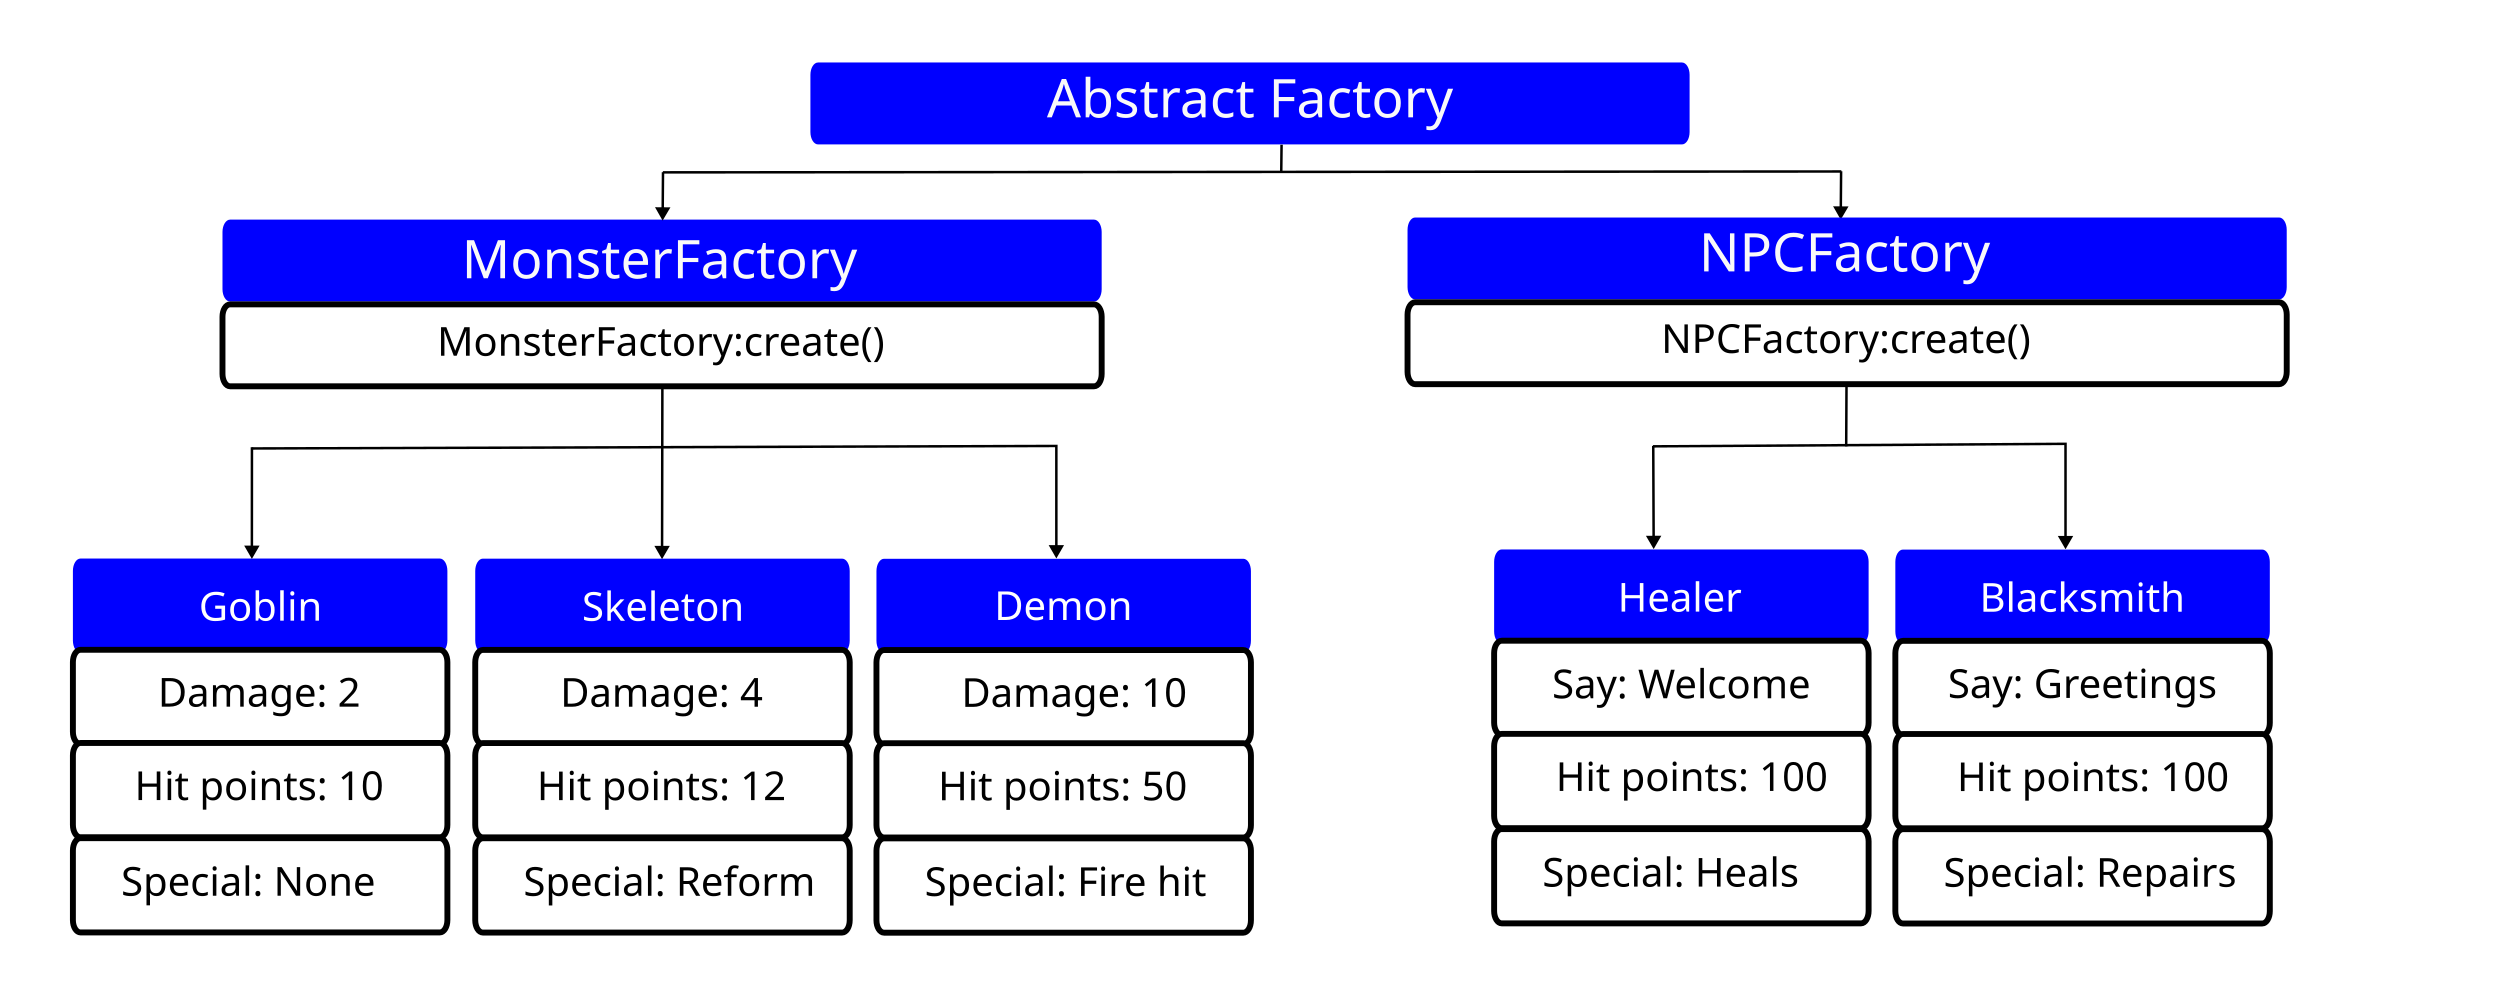
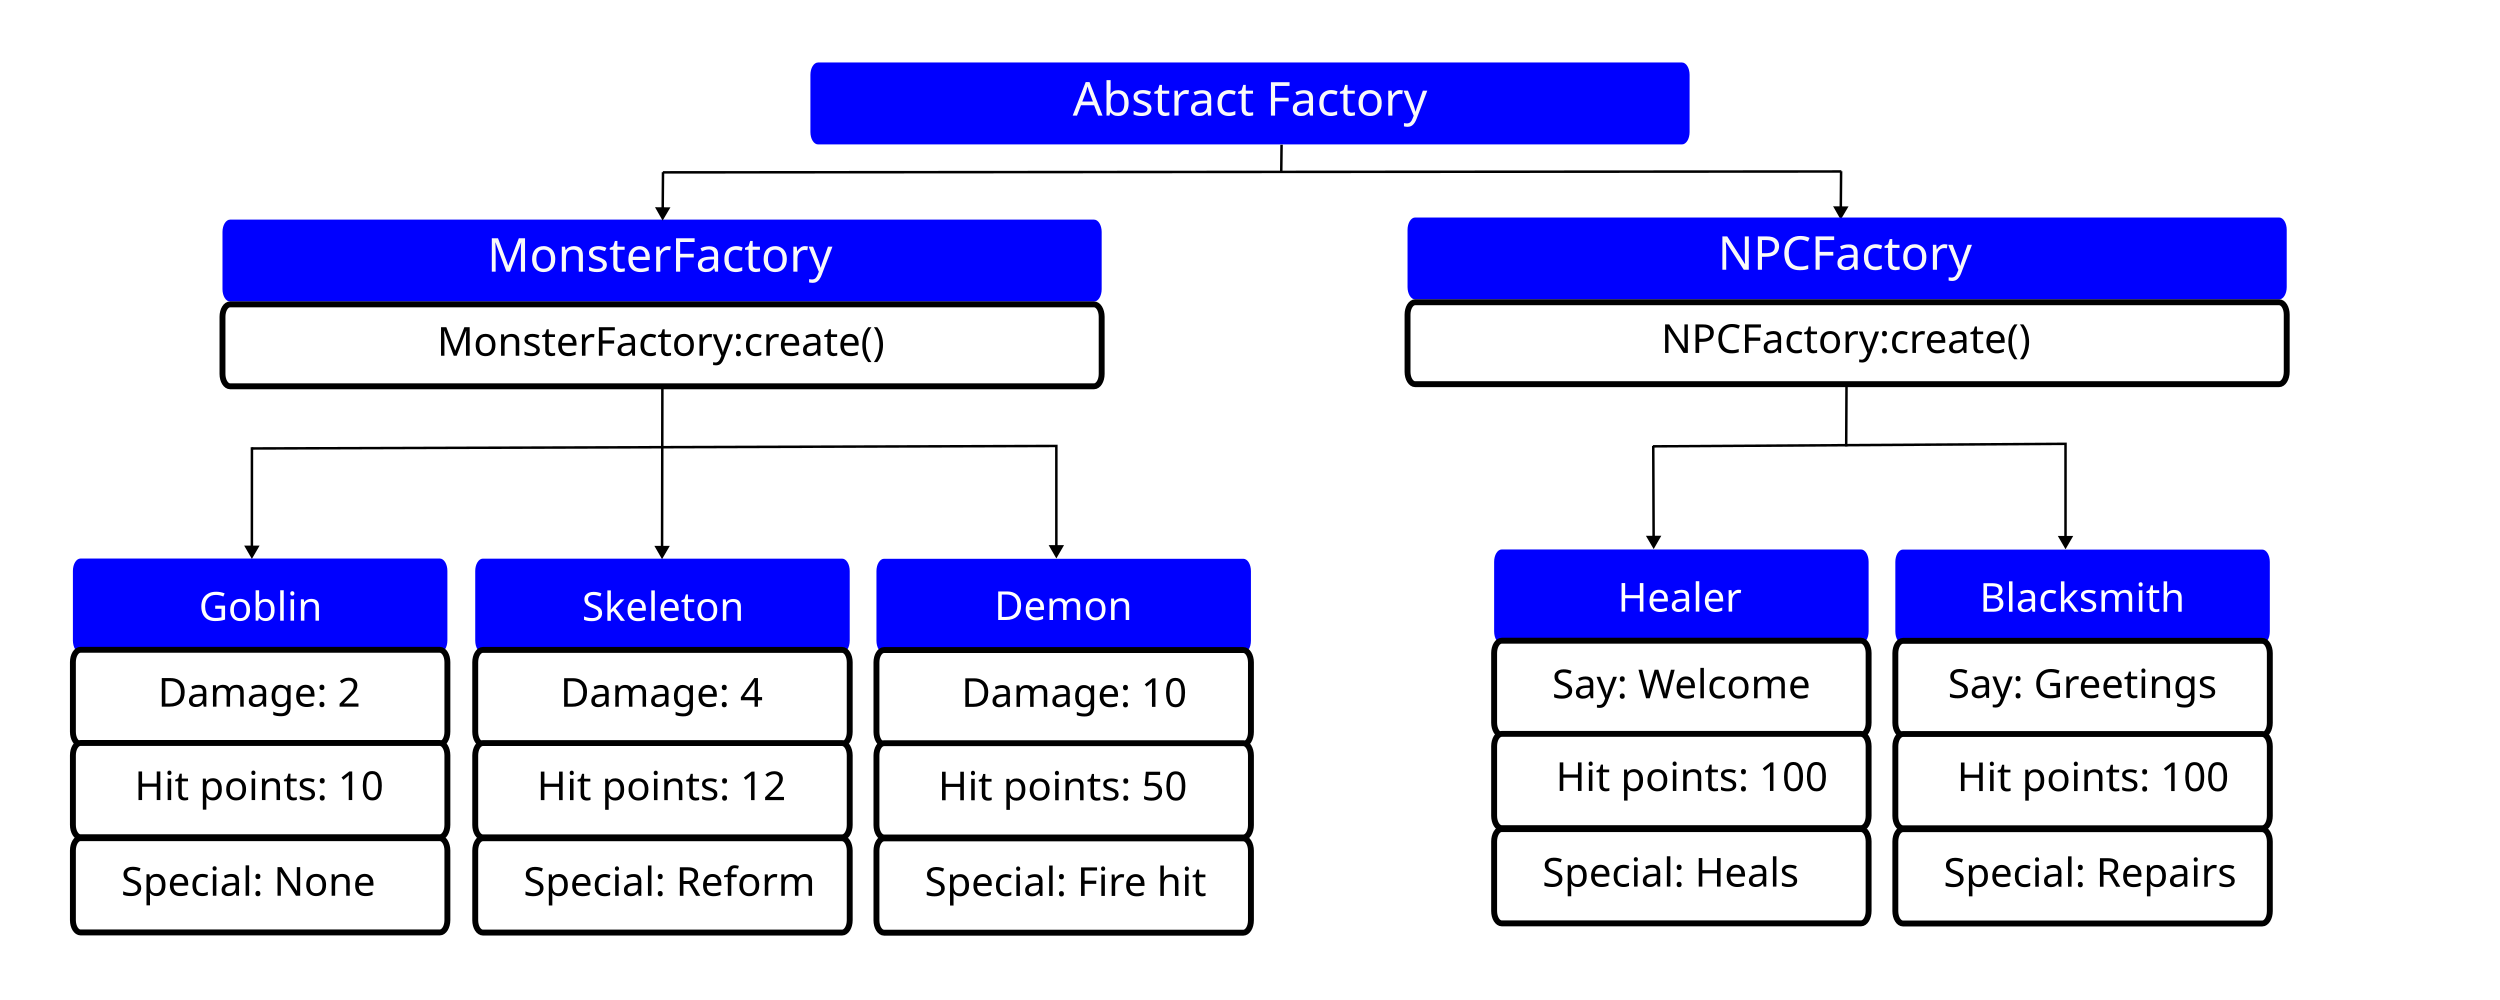
<svg xmlns="http://www.w3.org/2000/svg" xmlns:xlink="http://www.w3.org/1999/xlink" width="1000" height="400" viewBox="0 0 264.583 105.833" version="1.1" id="svg1">
  <defs id="defs1">
    <marker style="overflow:visible" id="marker10" refX="0" refY="0" orient="auto-start-reverse" markerWidth="1" markerHeight="1" viewBox="0 0 1 1" preserveAspectRatio="xMidYMid">
      <path transform="scale(0.5)" style="fill:context-stroke;fill-rule:evenodd;stroke:context-stroke;stroke-width:1pt" d="M 5.77,0 -2.88,5 V -5 Z" id="path10" />
    </marker>
    <marker style="overflow:visible" id="marker8" refX="0" refY="0" orient="auto-start-reverse" markerWidth="1" markerHeight="1" viewBox="0 0 1 1" preserveAspectRatio="xMidYMid">
      <path transform="scale(0.5)" style="fill:context-stroke;fill-rule:evenodd;stroke:context-stroke;stroke-width:1pt" d="M 5.77,0 -2.88,5 V -5 Z" id="path8" />
    </marker>
    <marker style="overflow:visible" id="Triangle" refX="0" refY="0" orient="auto-start-reverse" markerWidth="1" markerHeight="1" viewBox="0 0 1 1" preserveAspectRatio="xMidYMid">
      <path transform="scale(0.5)" style="fill:context-stroke;fill-rule:evenodd;stroke:context-stroke;stroke-width:1pt" d="M 5.77,0 -2.88,5 V -5 Z" id="path135" />
    </marker>
    <rect x="86.267" y="208.596" width="118.087" height="24.042" id="rect5" />
    <rect x="269.226" y="250.031" width="50.829" height="118.982" id="rect23" />
    <rect x="47.858" y="44.416" width="544.335" height="137.248" id="rect4" />
    <color-profile name="Blue" xlink:href="file:///usr/share/color/icc/colord/Bluish.icc" id="color-profile2" />
    <rect x="24.769" y="355.177" width="136.693" height="70.648" id="rect2" />
    <rect x="24.769" y="355.177" width="136.693" height="70.648" id="rect2-2" />
    <rect x="24.769" y="355.177" width="136.693" height="70.648" id="rect2-2-6" />
    <rect x="24.769" y="355.177" width="136.693" height="70.648" id="rect2-2-6-1" />
    <rect x="24.769" y="355.177" width="136.693" height="70.648" id="rect2-2-6-1-3" />
    <rect x="24.769" y="355.177" width="136.693" height="70.648" id="rect2-9" />
    <rect x="24.769" y="355.177" width="151.594" height="69.811" id="rect2-29" />
    <rect x="24.769" y="355.177" width="151.594" height="69.811" id="rect2-29-1" />
    <rect x="24.769" y="355.177" width="136.693" height="70.648" id="rect2-9-0" />
    <rect x="24.769" y="355.177" width="136.693" height="70.648" id="rect2-8" />
    <rect x="24.769" y="355.177" width="136.693" height="70.648" id="rect2-8-6" />
    <rect x="24.769" y="355.177" width="136.693" height="70.648" id="rect2-8-64" />
    <rect x="24.769" y="355.177" width="136.693" height="70.648" id="rect2-8-7" />
    <rect x="24.769" y="355.177" width="136.693" height="70.648" id="rect2-8-2" />
    <rect x="24.769" y="355.177" width="136.693" height="70.648" id="rect2-8-9" />
    <rect x="24.769" y="355.177" width="136.693" height="70.648" id="rect2-8-71" />
    <rect x="24.769" y="355.177" width="136.693" height="70.648" id="rect2-8-73" />
    <rect x="24.769" y="355.177" width="136.693" height="70.648" id="rect2-8-8" />
    <rect x="24.769" y="355.177" width="136.693" height="70.648" id="rect2-8-81" />
    <rect x="24.769" y="355.177" width="136.693" height="70.648" id="rect2-8-68" />
    <rect x="24.769" y="355.177" width="136.693" height="70.648" id="rect2-8-1" />
    <rect x="24.769" y="355.177" width="136.693" height="70.648" id="rect2-8-646" />
    <rect x="24.769" y="355.177" width="136.693" height="70.648" id="rect2-8-4" />
    <rect x="24.769" y="355.177" width="136.693" height="70.648" id="rect2-8-99" />
    <rect x="24.769" y="355.177" width="136.693" height="70.648" id="rect2-8-0" />
    <rect x="24.769" y="355.177" width="136.693" height="70.648" id="rect2-8-96" />
    <rect x="24.769" y="355.177" width="136.693" height="70.648" id="rect2-8-66" />
    <rect x="24.769" y="355.177" width="136.693" height="70.648" id="rect2-8-67" />
    <rect x="24.769" y="355.177" width="136.693" height="70.648" id="rect2-8-28" />
    <rect x="24.769" y="355.177" width="136.693" height="70.648" id="rect2-8-76" />
    <rect x="24.769" y="355.177" width="42.89" height="19.89" id="rect2-1" />
    <rect x="24.769" y="355.177" width="93.973" height="22.013" id="rect2-1-5" />
    <rect x="24.769" y="355.177" width="70.964" height="19.856" id="rect2-1-0" />
    <rect x="24.769" y="355.177" width="42.89" height="19.89" id="rect2-1-04" />
    <rect x="24.769" y="355.177" width="42.89" height="19.89" id="rect2-1-0-2" />
    <rect x="24.769" y="355.177" width="32.37" height="18.776" id="rect2-1-5-2" />
    <rect x="24.769" y="355.177" width="136.693" height="70.648" id="rect2-8-20" />
    <rect x="24.769" y="355.177" width="136.693" height="70.648" id="rect2-8-81-5" />
    <rect x="24.769" y="355.177" width="136.693" height="70.648" id="rect2-8-68-5" />
    <rect x="24.769" y="355.177" width="136.693" height="70.648" id="rect2-8-1-2" />
    <rect x="24.769" y="355.177" width="136.693" height="70.648" id="rect2-8-646-9" />
    <rect x="24.769" y="355.177" width="136.693" height="70.648" id="rect2-8-4-0" />
    <rect x="24.769" y="355.177" width="136.693" height="70.648" id="rect2-8-99-2" />
    <rect x="24.769" y="355.177" width="136.693" height="70.648" id="rect2-8-0-8" />
    <rect x="24.769" y="355.177" width="136.693" height="70.648" id="rect2-8-96-3" />
    <rect x="24.769" y="355.177" width="136.693" height="70.648" id="rect2-8-66-8" />
    <rect x="24.769" y="355.177" width="136.693" height="70.648" id="rect2-8-67-0" />
    <rect x="24.769" y="355.177" width="136.693" height="70.648" id="rect2-8-28-4" />
    <rect x="24.769" y="355.177" width="136.693" height="70.648" id="rect2-8-76-0" />
    <rect x="24.769" y="355.177" width="85.409" height="37.324" id="rect2-1-3" />
    <rect x="24.769" y="355.177" width="70.964" height="19.856" id="rect2-1-0-3" />
    <rect x="24.769" y="355.177" width="93.973" height="22.013" id="rect2-1-5-7" />
    <rect x="24.769" y="355.177" width="136.693" height="70.648" id="rect2-8-3" />
    <rect x="24.769" y="355.177" width="136.693" height="70.648" id="rect2-8-81-2" />
    <rect x="24.769" y="355.177" width="136.693" height="70.648" id="rect2-8-68-6" />
    <rect x="24.769" y="355.177" width="136.693" height="70.648" id="rect2-8-1-5" />
    <rect x="24.769" y="355.177" width="136.693" height="70.648" id="rect2-8-646-2" />
    <rect x="24.769" y="355.177" width="136.693" height="70.648" id="rect2-8-4-6" />
    <rect x="24.769" y="355.177" width="136.693" height="70.648" id="rect2-8-99-5" />
    <rect x="24.769" y="355.177" width="136.693" height="70.648" id="rect2-8-0-87" />
    <rect x="24.769" y="355.177" width="136.693" height="70.648" id="rect2-8-96-9" />
    <rect x="24.769" y="355.177" width="136.693" height="70.648" id="rect2-8-66-6" />
    <rect x="24.769" y="355.177" width="136.693" height="70.648" id="rect2-8-67-04" />
    <rect x="24.769" y="355.177" width="136.693" height="70.648" id="rect2-8-28-1" />
    <rect x="24.769" y="355.177" width="136.693" height="70.648" id="rect2-8-76-04" />
    <rect x="24.769" y="355.177" width="85.409" height="37.324" id="rect2-1-3-6" />
    <rect x="24.769" y="355.177" width="70.964" height="19.856" id="rect2-1-0-3-7" />
    <rect x="24.769" y="355.177" width="93.973" height="22.013" id="rect2-1-5-7-7" />
    <rect x="24.769" y="355.177" width="136.693" height="70.648" id="rect2-8-3-4" />
    <rect x="24.769" y="355.177" width="136.693" height="70.648" id="rect2-8-81-2-0" />
    <rect x="24.769" y="355.177" width="136.693" height="70.648" id="rect2-8-68-6-6" />
    <rect x="24.769" y="355.177" width="136.693" height="70.648" id="rect2-8-1-5-4" />
    <rect x="24.769" y="355.177" width="136.693" height="70.648" id="rect2-8-646-2-7" />
    <rect x="24.769" y="355.177" width="136.693" height="70.648" id="rect2-8-4-6-4" />
    <rect x="24.769" y="355.177" width="136.693" height="70.648" id="rect2-8-99-5-8" />
    <rect x="24.769" y="355.177" width="136.693" height="70.648" id="rect2-8-0-87-5" />
    <rect x="24.769" y="355.177" width="136.693" height="70.648" id="rect2-8-96-9-8" />
    <rect x="24.769" y="355.177" width="136.693" height="70.648" id="rect2-8-66-6-2" />
    <rect x="24.769" y="355.177" width="136.693" height="70.648" id="rect2-8-67-04-6" />
    <rect x="24.769" y="355.177" width="136.693" height="70.648" id="rect2-8-28-1-0" />
    <rect x="24.769" y="355.177" width="136.693" height="70.648" id="rect2-8-76-04-6" />
    <rect x="24.769" y="355.177" width="85.409" height="37.324" id="rect2-1-3-6-9" />
    <rect x="24.769" y="355.177" width="70.964" height="19.856" id="rect2-1-0-3-7-7" />
    <rect x="24.769" y="355.177" width="93.973" height="22.013" id="rect2-1-5-7-7-9" />
    <rect x="24.769" y="355.177" width="136.693" height="70.648" id="rect2-8-3-4-9" />
    <rect x="24.769" y="355.177" width="136.693" height="70.648" id="rect2-8-81-2-0-3" />
    <rect x="24.769" y="355.177" width="136.693" height="70.648" id="rect2-8-68-6-6-2" />
    <rect x="24.769" y="355.177" width="136.693" height="70.648" id="rect2-8-1-5-4-4" />
    <rect x="24.769" y="355.177" width="136.693" height="70.648" id="rect2-8-646-2-7-3" />
    <rect x="24.769" y="355.177" width="136.693" height="70.648" id="rect2-8-4-6-4-7" />
    <rect x="24.769" y="355.177" width="136.693" height="70.648" id="rect2-8-99-5-8-1" />
    <rect x="24.769" y="355.177" width="136.693" height="70.648" id="rect2-8-0-87-5-2" />
    <rect x="24.769" y="355.177" width="136.693" height="70.648" id="rect2-8-96-9-8-2" />
    <rect x="24.769" y="355.177" width="136.693" height="70.648" id="rect2-8-66-6-2-0" />
    <rect x="24.769" y="355.177" width="136.693" height="70.648" id="rect2-8-67-04-6-2" />
    <rect x="24.769" y="355.177" width="136.693" height="70.648" id="rect2-8-28-1-0-1" />
    <rect x="24.769" y="355.177" width="136.693" height="70.648" id="rect2-8-76-04-6-7" />
    <rect x="24.769" y="355.177" width="150.64" height="20.625" id="rect2-1-3-6-9-4" />
    <rect x="47.858" y="44.416" width="544.335" height="137.248" id="rect4-8" />
    <rect x="47.858" y="44.416" width="544.335" height="137.248" id="rect4-8-7" />
    <rect x="47.858" y="44.416" width="544.335" height="137.248" id="rect4-8-5" />
    <rect x="47.858" y="44.416" width="544.335" height="137.248" id="rect4-8-5-3" />
    <rect x="24.769" y="355.177" width="150.64" height="20.625" id="rect2-1-3-6-9-4-1" />
    <rect x="24.769" y="355.177" width="70.964" height="19.856" id="rect2-1-0-3-7-5" />
    <rect x="86.267" y="208.596" width="118.087" height="24.042" id="rect5-2" />
    <rect x="86.267" y="208.596" width="118.087" height="24.042" id="rect5-2-2" />
    <rect x="86.267" y="208.596" width="118.087" height="24.042" id="rect5-2-2-9" />
    <rect x="86.267" y="208.596" width="118.087" height="24.042" id="rect5-5" />
    <rect x="86.267" y="208.596" width="118.087" height="24.042" id="rect5-2-5" />
    <rect x="86.267" y="208.596" width="118.087" height="24.042" id="rect5-2-2-4" />
    <rect x="86.267" y="208.596" width="118.087" height="24.042" id="rect5-2-2-9-7" />
    <rect x="86.267" y="208.596" width="118.087" height="24.042" id="rect5-2-2-9-7-0" />
    <rect x="86.267" y="208.596" width="118.087" height="24.042" id="rect5-2-2-4-7" />
    <rect x="86.267" y="208.596" width="118.087" height="24.042" id="rect5-2-5-8" />
    <rect x="86.267" y="208.596" width="118.087" height="24.042" id="rect5-5-6" />
    <rect x="86.267" y="208.596" width="118.087" height="24.042" id="rect5-1" />
    <rect x="86.267" y="208.596" width="118.087" height="24.042" id="rect5-2-27" />
    <rect x="86.267" y="208.596" width="118.087" height="24.042" id="rect5-2-2-0" />
    <rect x="86.267" y="208.596" width="118.087" height="24.042" id="rect5-2-2-9-9" />
    <rect x="86.267" y="208.596" width="118.087" height="24.042" id="rect5-5-3" />
    <rect x="86.267" y="208.596" width="133.587" height="23.042" id="rect5-2-5-6" />
    <rect x="86.267" y="208.596" width="118.087" height="24.042" id="rect5-2-2-4-0" />
    <rect x="86.267" y="208.596" width="118.087" height="24.042" id="rect5-2-2-9-7-6" />
    <rect x="86.267" y="208.596" width="118.087" height="24.042" id="rect5-5-6-2" />
    <rect x="86.267" y="208.596" width="134.087" height="25.042" id="rect5-2-5-8-6" />
    <rect x="86.267" y="208.596" width="118.087" height="24.042" id="rect5-2-2-4-7-1" />
    <rect x="86.267" y="208.596" width="118.087" height="24.042" id="rect5-2-2-9-7-0-8" />
    <marker style="overflow:visible" id="Triangle-7" refX="0" refY="0" orient="auto-start-reverse" markerWidth="1" markerHeight="1" viewBox="0 0 1 1" preserveAspectRatio="xMidYMid">
      <path transform="scale(0.5)" style="fill:context-stroke;fill-rule:evenodd;stroke:context-stroke;stroke-width:1pt" d="M 5.77,0 -2.88,5 V -5 Z" id="path135-9" />
    </marker>
    <marker style="overflow:visible" id="marker10-2" refX="0" refY="0" orient="auto-start-reverse" markerWidth="1" markerHeight="1" viewBox="0 0 1 1" preserveAspectRatio="xMidYMid">
      <path transform="scale(0.5)" style="fill:context-stroke;fill-rule:evenodd;stroke:context-stroke;stroke-width:1pt" d="M 5.77,0 -2.88,5 V -5 Z" id="path10-3" />
    </marker>
    <marker style="overflow:visible" id="marker8-4" refX="0" refY="0" orient="auto-start-reverse" markerWidth="1" markerHeight="1" viewBox="0 0 1 1" preserveAspectRatio="xMidYMid">
      <path transform="scale(0.5)" style="fill:context-stroke;fill-rule:evenodd;stroke:context-stroke;stroke-width:1pt" d="M 5.77,0 -2.88,5 V -5 Z" id="path8-7" />
    </marker>
    <marker style="overflow:visible" id="marker8-4-4" refX="0" refY="0" orient="auto-start-reverse" markerWidth="1" markerHeight="1" viewBox="0 0 1 1" preserveAspectRatio="xMidYMid">
      <path transform="scale(0.5)" style="fill:context-stroke;fill-rule:evenodd;stroke:context-stroke;stroke-width:1pt" d="M 5.77,0 -2.88,5 V -5 Z" id="path8-7-3" />
    </marker>
  </defs>
  <g id="layer1" transform="translate(-21.10966,-5.266914)">
    <rect style="fill:#ffffff;stroke:none;stroke-width:2.649" id="rect3" width="264.619" height="105.833" x="21.11" y="5.267" />
    <text xml:space="preserve" transform="matrix(0.2645833,0,0,0.2645833,23.48931,-71.21659)" id="text1" style="font-style:normal;font-weight:normal;font-size:13.333px;line-height:1.25;font-family:sans-serif;white-space:pre;shape-inside:url(#rect2);display:inline;fill:#000000;fill-opacity:1;stroke:none" />
    <rect style="fill:#0000ff;stroke:none;stroke-width:0.626" id="rect37-9-8-3-5-5-36" width="93.047" height="8.67" x="44.656" y="28.51" rx="0.807" ry="1.307" />
    <rect style="fill:#ffffff;stroke:#000000;stroke-width:0.626" id="rect37-9-8-3-5-5-36-5" width="93.047" height="8.67" x="44.656" y="37.48" rx="0.807" ry="1.307" />
    <rect style="fill:#0000ff;stroke:none;stroke-width:0.626" id="rect37-9-8-3-5-5-36-5-5" width="39.633" height="9.979" x="28.825" y="64.378" rx="0.807" ry="1.307" />
    <rect style="fill:#ffffff;stroke:#000000;stroke-width:0.626" id="rect37-9-8-3-5-5-36-5-5-7" width="39.633" height="9.979" x="28.825" y="74.038" rx="0.807" ry="1.307" />
    <rect style="fill:#ffffff;stroke:#000000;stroke-width:0.626" id="rect37-9-8-3-5-5-36-5-5-7-6" width="39.633" height="9.979" x="28.825" y="83.897" rx="0.807" ry="1.307" />
    <rect style="fill:#ffffff;stroke:#000000;stroke-width:0.626" id="rect37-9-8-3-5-5-36-5-5-7-6-2" width="39.633" height="9.979" x="28.825" y="93.972" rx="0.807" ry="1.307" />
-     <text xml:space="preserve" style="font-style:normal;font-weight:normal;font-size:5.658px;line-height:1.25;font-family:sans-serif;fill:#000000;fill-opacity:1;stroke:none;stroke-width:0.163" x="69.982" y="34.715" id="text37-3-4-2-4-4-1">
-       <tspan id="tspan37-1-5-0-7-7-0" style="font-size:5.658px;fill:#f9f9f9;stroke-width:0.163" x="69.982" y="34.715">MonsterFactory</tspan>
+     <text xml:space="preserve" style="font-style:normal;font-weight:normal;font-size:4.939px;line-height:1.25;font-family:sans-serif;fill:#000000;fill-opacity:1;stroke:none;stroke-width:0.163" x="72.675" y="34.016" id="text37-3-4-2-4-4-1">
+       <tspan id="tspan37-1-5-0-7-7-0" style="font-size:4.939px;fill:#f9f9f9;stroke-width:0.163" x="72.675" y="34.016">MonsterFactory</tspan>
    </text>
    <rect style="fill:#0000ff;stroke:none;stroke-width:0.626" id="rect37-9-8-3-5-5-36-53" width="93.047" height="8.67" x="106.878" y="11.881" rx="0.807" ry="1.307" />
-     <text xml:space="preserve" style="font-style:normal;font-weight:normal;font-size:5.658px;line-height:1.25;font-family:sans-serif;fill:#000000;fill-opacity:1;stroke:none;stroke-width:0.163" x="131.908" y="17.687" id="text37-3-4-2-4-4-1-5">
-       <tspan style="font-size:5.658px;fill:#f9f9f9;stroke-width:0.163" x="131.908" y="17.687" id="tspan2">Abstract Factory</tspan>
+     <text xml:space="preserve" style="font-style:normal;font-weight:normal;font-size:4.939px;line-height:1.25;font-family:sans-serif;fill:#000000;fill-opacity:1;stroke:none;stroke-width:0.163" x="134.638" y="17.5" id="text37-3-4-2-4-4-1-5">
+       <tspan style="font-size:4.939px;fill:#f9f9f9;stroke-width:0.163" x="134.638" y="17.5" id="tspan2">Abstract Factory</tspan>
    </text>
    <text xml:space="preserve" transform="matrix(0.2645833,0,0,0.2645833,21.10966,5.266914)" id="text23" style="font-style:normal;font-weight:normal;font-size:40px;line-height:1.25;font-family:sans-serif;white-space:pre;shape-inside:url(#rect23);display:inline;fill:#000000;fill-opacity:1;stroke:none" />
    <text xml:space="preserve" style="font-size:4.233px;line-height:1.25;font-family:sans-serif;stroke-width:0.265" x="67.379" y="42.916" id="text3">
      <tspan id="tspan1" style="stroke-width:0.265" x="67.379" y="42.916">MonsterFactory:create()</tspan>
    </text>
    <text xml:space="preserve" transform="matrix(0.2645833,0,0,0.2645833,19.33474,11.91271)" id="text4" style="font-size:16px;line-height:1.25;font-family:sans-serif;white-space:pre;shape-inside:url(#rect5);display:inline;fill:#ffffff;stroke:none">
-       <tspan x="86.268" y="223.154" id="tspan3">Goblin</tspan>
+       <tspan x="86.268" y="223.154" id="tspan23">Goblin</tspan>
    </text>
    <text xml:space="preserve" transform="matrix(0.2645833,0,0,0.2645833,14.99769,21.00906)" id="text4-1" style="font-size:16px;line-height:1.25;font-family:sans-serif;white-space:pre;shape-inside:url(#rect5-2);display:inline">
-       <tspan x="86.268" y="223.154" id="tspan4">Damage: 2</tspan>
+       <tspan x="86.268" y="223.154" id="tspan24">Damage: 2</tspan>
    </text>
    <text xml:space="preserve" transform="matrix(0.2645833,0,0,0.2645833,12.53178,30.89539)" id="text4-1-2" style="font-size:16px;line-height:1.25;font-family:sans-serif;white-space:pre;shape-inside:url(#rect5-2-2);display:inline">
-       <tspan x="86.268" y="223.154" id="tspan5">Hit points: 10</tspan>
+       <tspan x="86.268" y="223.154" id="tspan25">Hit points: 10</tspan>
    </text>
    <text xml:space="preserve" transform="matrix(0.2645833,0,0,0.2645833,11.10323,41.0198)" id="text4-1-2-3" style="font-size:16px;line-height:1.25;font-family:sans-serif;white-space:pre;shape-inside:url(#rect5-2-2-9);display:inline">
-       <tspan x="86.268" y="223.154" id="tspan6">Special: None</tspan>
+       <tspan x="86.268" y="223.154" id="tspan26">Special: None</tspan>
    </text>
    <rect style="fill:#0000ff;stroke:none;stroke-width:0.626" id="rect37-9-8-3-5-5-36-5-5-5" width="39.633" height="9.979" x="71.405" y="64.39" rx="0.807" ry="1.307" />
    <rect style="fill:#ffffff;stroke:#000000;stroke-width:0.626" id="rect37-9-8-3-5-5-36-5-5-7-69" width="39.633" height="9.979" x="71.405" y="74.049" rx="0.807" ry="1.307" />
    <rect style="fill:#ffffff;stroke:#000000;stroke-width:0.626" id="rect37-9-8-3-5-5-36-5-5-7-6-3" width="39.633" height="9.979" x="71.405" y="83.908" rx="0.807" ry="1.307" />
    <rect style="fill:#ffffff;stroke:#000000;stroke-width:0.626" id="rect37-9-8-3-5-5-36-5-5-7-6-2-7" width="39.633" height="9.979" x="71.405" y="93.984" rx="0.807" ry="1.307" />
    <text xml:space="preserve" transform="matrix(0.2645833,0,0,0.2645833,59.88131,11.92415)" id="text4-4" style="font-size:16px;line-height:1.25;font-family:sans-serif;white-space:pre;shape-inside:url(#rect5-5);display:inline;fill:#ffffff;stroke:none">
-       <tspan x="86.268" y="223.154" id="tspan7">Skeleton</tspan>
+       <tspan x="86.268" y="223.154" id="tspan27">Skeleton</tspan>
    </text>
    <text xml:space="preserve" transform="matrix(0.2645833,0,0,0.2645833,57.57838,21.02049)" id="text4-1-25" style="font-size:16px;line-height:1.25;font-family:sans-serif;white-space:pre;shape-inside:url(#rect5-2-5);display:inline">
-       <tspan x="86.268" y="223.154" id="tspan8">Damage: 4</tspan>
+       <tspan x="86.268" y="223.154" id="tspan28">Damage: 4</tspan>
    </text>
    <text xml:space="preserve" transform="matrix(0.2645833,0,0,0.2645833,55.11246,30.90682)" id="text4-1-2-7" style="font-size:16px;line-height:1.25;font-family:sans-serif;white-space:pre;shape-inside:url(#rect5-2-2-4);display:inline">
-       <tspan x="86.268" y="223.154" id="tspan9">Hit points: 12</tspan>
+       <tspan x="86.268" y="223.154" id="tspan29">Hit points: 12</tspan>
    </text>
    <text xml:space="preserve" transform="matrix(0.2645833,0,0,0.2645833,53.68392,41.03123)" id="text4-1-2-3-4" style="font-size:16px;line-height:1.25;font-family:sans-serif;white-space:pre;shape-inside:url(#rect5-2-2-9-7);display:inline">
-       <tspan x="86.268" y="223.154" id="tspan10">Special: Reform</tspan>
+       <tspan x="86.268" y="223.154" id="tspan30">Special: Reform</tspan>
    </text>
    <rect style="fill:#0000ff;stroke:none;stroke-width:0.626" id="rect37-9-8-3-5-5-36-5-5-5-8" width="39.633" height="9.979" x="113.867" y="64.403" rx="0.807" ry="1.307" />
    <rect style="fill:#ffffff;stroke:#000000;stroke-width:0.626" id="rect37-9-8-3-5-5-36-5-5-7-69-4" width="39.633" height="9.979" x="113.867" y="74.063" rx="0.807" ry="1.307" />
    <rect style="fill:#ffffff;stroke:#000000;stroke-width:0.626" id="rect37-9-8-3-5-5-36-5-5-7-6-3-3" width="39.633" height="9.979" x="113.867" y="83.921" rx="0.807" ry="1.307" />
    <rect style="fill:#ffffff;stroke:#000000;stroke-width:0.626" id="rect37-9-8-3-5-5-36-5-5-7-6-2-7-1" width="39.633" height="9.979" x="113.867" y="93.997" rx="0.807" ry="1.307" />
    <text xml:space="preserve" transform="matrix(0.2645833,0,0,0.2645833,103.5174,11.84015)" id="text4-4-4" style="font-size:16px;line-height:1.25;font-family:sans-serif;white-space:pre;shape-inside:url(#rect5-5-6);display:inline;fill:#ffffff;stroke:none">
-       <tspan x="86.268" y="223.154" id="tspan11">Demon</tspan>
+       <tspan x="86.268" y="223.154" id="tspan31">Demon</tspan>
    </text>
    <text xml:space="preserve" transform="matrix(0.2645833,0,0,0.2645833,100.0397,21.03386)" id="text4-1-25-2" style="font-size:16px;line-height:1.25;font-family:sans-serif;white-space:pre;shape-inside:url(#rect5-2-5-8);display:inline">
-       <tspan x="86.268" y="223.154" id="tspan12">Damage: 10</tspan>
+       <tspan x="86.268" y="223.154" id="tspan32">Damage: 10</tspan>
    </text>
    <text xml:space="preserve" transform="matrix(0.2645833,0,0,0.2645833,97.5738,30.9202)" id="text4-1-2-7-6" style="font-size:16px;line-height:1.25;font-family:sans-serif;white-space:pre;shape-inside:url(#rect5-2-2-4-7);display:inline">
-       <tspan x="86.268" y="223.154" id="tspan13">Hit points: 50</tspan>
+       <tspan x="86.268" y="223.154" id="tspan33">Hit points: 50</tspan>
    </text>
    <text xml:space="preserve" transform="matrix(0.2645833,0,0,0.2645833,96.14525,41.0446)" id="text4-1-2-3-4-9" style="font-size:16px;line-height:1.25;font-family:sans-serif;white-space:pre;shape-inside:url(#rect5-2-2-9-7-0);display:inline">
-       <tspan x="86.268" y="223.154" id="tspan14">Special: Fire hit</tspan>
+       <tspan x="86.268" y="223.154" id="tspan34">Special: Fire hit</tspan>
    </text>
    <path style="fill:none;stroke:#000000;stroke-width:0.265px;stroke-linecap:butt;stroke-linejoin:miter;stroke-opacity:1;marker-end:url(#Triangle)" d="m 47.773,52.597 -0.006,10.884" id="path6" />
    <path style="fill:none;stroke:#000000;stroke-width:0.265px;stroke-linecap:butt;stroke-linejoin:miter;stroke-opacity:1;marker-end:url(#marker8)" d="m 91.211,46.294 -0.033,17.215" id="path7" />
    <path style="fill:none;stroke:#000000;stroke-width:0.265px;stroke-linecap:butt;stroke-linejoin:miter;stroke-opacity:1;marker-end:url(#marker8-4)" d="m 91.277,23.49 -0.033,4.184" id="path7-43" />
    <path style="fill:none;stroke:#000000;stroke-width:0.265px;stroke-linecap:butt;stroke-linejoin:miter;stroke-opacity:1;marker-end:url(#marker8-4-4)" d="m 215.959,23.392 -0.033,4.184" id="path7-43-4" />
    <path style="fill:none;stroke:#000000;stroke-width:0.265px;stroke-linecap:butt;stroke-linejoin:miter;stroke-opacity:1;marker-end:url(#marker10)" d="M 47.81,52.728 132.906,52.464 V 63.429" id="path9" />
    <rect style="fill:#0000ff;stroke:none;stroke-width:0.626" id="rect37-9-8-3-5-5-36-59" width="93.047" height="8.67" x="170.074" y="28.286" rx="0.807" ry="1.307" />
    <rect style="fill:#ffffff;stroke:#000000;stroke-width:0.626" id="rect37-9-8-3-5-5-36-5-2" width="93.047" height="8.67" x="170.074" y="37.256" rx="0.807" ry="1.307" />
-     <text xml:space="preserve" style="font-style:normal;font-weight:normal;font-size:5.658px;line-height:1.25;font-family:sans-serif;fill:#000000;fill-opacity:1;stroke:none;stroke-width:0.163" x="200.918" y="33.99" id="text37-3-4-2-4-4-1-6">
-       <tspan id="tspan37-1-5-0-7-7-0-1" style="font-size:5.658px;fill:#f9f9f9;stroke-width:0.163" x="200.918" y="33.99">NPCFactory</tspan>
+     <text xml:space="preserve" style="font-style:normal;font-weight:normal;font-size:4.939px;line-height:1.25;font-family:sans-serif;fill:#000000;fill-opacity:1;stroke:none;stroke-width:0.163" x="202.91" y="33.816" id="text37-3-4-2-4-4-1-6">
+       <tspan id="tspan37-1-5-0-7-7-0-1" style="font-size:4.939px;fill:#f9f9f9;stroke-width:0.163" x="202.91" y="33.816">NPCFactory</tspan>
    </text>
    <text xml:space="preserve" style="font-size:4.233px;line-height:1.25;font-family:sans-serif;stroke-width:0.265" x="196.925" y="42.615" id="text3-2">
      <tspan id="tspan1-9" style="stroke-width:0.265" x="196.925" y="42.615">NPCFactory:create()</tspan>
    </text>
    <rect style="fill:#0000ff;stroke:none;stroke-width:0.626" id="rect37-9-8-3-5-5-36-5-5-5-84" width="39.633" height="9.979" x="179.238" y="63.417" rx="0.807" ry="1.307" />
    <rect style="fill:#ffffff;stroke:#000000;stroke-width:0.626" id="rect37-9-8-3-5-5-36-5-5-7-69-5" width="39.633" height="9.979" x="179.238" y="73.076" rx="0.807" ry="1.307" />
    <rect style="fill:#ffffff;stroke:#000000;stroke-width:0.626" id="rect37-9-8-3-5-5-36-5-5-7-6-3-0" width="39.633" height="9.979" x="179.238" y="82.935" rx="0.807" ry="1.307" />
    <rect style="fill:#ffffff;stroke:#000000;stroke-width:0.626" id="rect37-9-8-3-5-5-36-5-5-7-6-2-7-3" width="39.633" height="9.979" x="179.238" y="93.011" rx="0.807" ry="1.307" />
    <text xml:space="preserve" transform="matrix(0.2645833,0,0,0.2645833,169.4919,10.95111)" id="text4-4-6" style="font-size:16px;line-height:1.25;font-family:sans-serif;white-space:pre;shape-inside:url(#rect5-5-3);display:inline;fill:#ffffff;stroke:none">
-       <tspan x="86.268" y="223.154" id="tspan15">Healer</tspan>
+       <tspan x="86.268" y="223.154" id="tspan35">Healer</tspan>
    </text>
    <text xml:space="preserve" transform="matrix(0.2645833,0,0,0.2645833,162.5471,20.12365)" id="text4-1-25-1" style="font-size:16px;line-height:1.25;font-family:sans-serif;white-space:pre;shape-inside:url(#rect5-2-5-6);display:inline">
-       <tspan x="86.268" y="223.154" id="tspan16">Say: Welcome</tspan>
+       <tspan x="86.268" y="223.154" id="tspan36">Say: Welcome</tspan>
    </text>
    <text xml:space="preserve" transform="matrix(0.2645833,0,0,0.2645833,162.945,29.93378)" id="text4-1-2-7-0" style="font-size:16px;line-height:1.25;font-family:sans-serif;white-space:pre;shape-inside:url(#rect5-2-2-4-0);display:inline">
-       <tspan x="86.268" y="223.154" id="tspan17">Hit points: 100</tspan>
+       <tspan x="86.268" y="223.154" id="tspan37">Hit points: 100</tspan>
    </text>
    <text xml:space="preserve" transform="matrix(0.2645833,0,0,0.2645833,161.5165,40.05818)" id="text4-1-2-3-4-3" style="font-size:16px;line-height:1.25;font-family:sans-serif;white-space:pre;shape-inside:url(#rect5-2-2-9-7-6);display:inline">
-       <tspan x="86.268" y="223.154" id="tspan18">Special: Heals</tspan>
+       <tspan x="86.268" y="223.154" id="tspan38">Special: Heals</tspan>
    </text>
    <rect style="fill:#0000ff;stroke:none;stroke-width:0.626" id="rect37-9-8-3-5-5-36-5-5-5-8-0" width="39.633" height="9.979" x="221.699" y="63.43" rx="0.807" ry="1.307" />
    <rect style="fill:#ffffff;stroke:#000000;stroke-width:0.626" id="rect37-9-8-3-5-5-36-5-5-7-69-4-6" width="39.633" height="9.979" x="221.699" y="73.09" rx="0.807" ry="1.307" />
    <rect style="fill:#ffffff;stroke:#000000;stroke-width:0.626" id="rect37-9-8-3-5-5-36-5-5-7-6-3-3-1" width="39.633" height="9.979" x="221.699" y="82.948" rx="0.807" ry="1.307" />
    <rect style="fill:#ffffff;stroke:#000000;stroke-width:0.626" id="rect37-9-8-3-5-5-36-5-5-7-6-2-7-1-5" width="39.633" height="9.979" x="221.699" y="93.024" rx="0.807" ry="1.307" />
    <text xml:space="preserve" transform="matrix(0.2645833,0,0,0.2645833,207.7897,10.96448)" id="text4-4-4-5" style="font-size:16px;line-height:1.25;font-family:sans-serif;white-space:pre;shape-inside:url(#rect5-5-6-2);display:inline;fill:#ffffff;stroke:none">
-       <tspan x="86.268" y="223.154" id="tspan19">Blacksmith</tspan>
+       <tspan x="86.268" y="223.154" id="tspan39">Blacksmith</tspan>
    </text>
    <text xml:space="preserve" transform="matrix(0.2645833,0,0,0.2645833,204.4369,20.08833)" id="text4-1-25-2-7" style="font-size:16px;line-height:1.25;font-family:sans-serif;white-space:pre;shape-inside:url(#rect5-2-5-8-6);display:inline">
-       <tspan x="86.268" y="223.154" id="tspan20">Say: Greetings</tspan>
+       <tspan x="86.268" y="223.154" id="tspan40">Say: Greetings</tspan>
    </text>
    <text xml:space="preserve" transform="matrix(0.2645833,0,0,0.2645833,205.4064,29.94715)" id="text4-1-2-7-6-5" style="font-size:16px;line-height:1.25;font-family:sans-serif;white-space:pre;shape-inside:url(#rect5-2-2-4-7-1);display:inline">
-       <tspan x="86.268" y="223.154" id="tspan21">Hit points: 100</tspan>
+       <tspan x="86.268" y="223.154" id="tspan41">Hit points: 100</tspan>
    </text>
    <text xml:space="preserve" transform="matrix(0.2645833,0,0,0.2645833,203.9778,40.07155)" id="text4-1-2-3-4-9-9" style="font-size:16px;line-height:1.25;font-family:sans-serif;white-space:pre;shape-inside:url(#rect5-2-2-9-7-0-8);display:inline">
-       <tspan x="86.268" y="223.154" id="tspan22">Special: Repairs</tspan>
+       <tspan x="86.268" y="223.154" id="tspan42">Special: Repairs</tspan>
    </text>
    <path style="fill:none;stroke:#000000;stroke-width:0.265px;stroke-linecap:butt;stroke-linejoin:miter;stroke-opacity:1;marker-end:url(#Triangle-7)" d="m 196.079,52.457 0.041,9.981" id="path6-7" />
    <path style="fill:none;stroke:#000000;stroke-width:0.265px;stroke-linecap:butt;stroke-linejoin:miter;stroke-opacity:1;marker-end:" d="m 216.531,46.069 -0.033,6.433" id="path7-4" />
    <path style="fill:none;stroke:#000000;stroke-width:0.265px;stroke-linecap:butt;stroke-linejoin:miter;stroke-opacity:1" d="m 156.742,20.585 -0.033,2.785" id="path7-4-6" />
    <path style="fill:none;stroke:#000000;stroke-width:0.265px;stroke-linecap:butt;stroke-linejoin:miter;stroke-opacity:1;marker-end:url(#marker10-2)" d="m 196.054,52.504 43.656,-0.265 0,10.217" id="path9-5" />
    <path style="fill:none;stroke:#000000;stroke-width:0.265px;stroke-linecap:butt;stroke-linejoin:miter;stroke-opacity:1" d="M 91.262,23.508 215.985,23.415" id="path3" />
  </g>
</svg>
